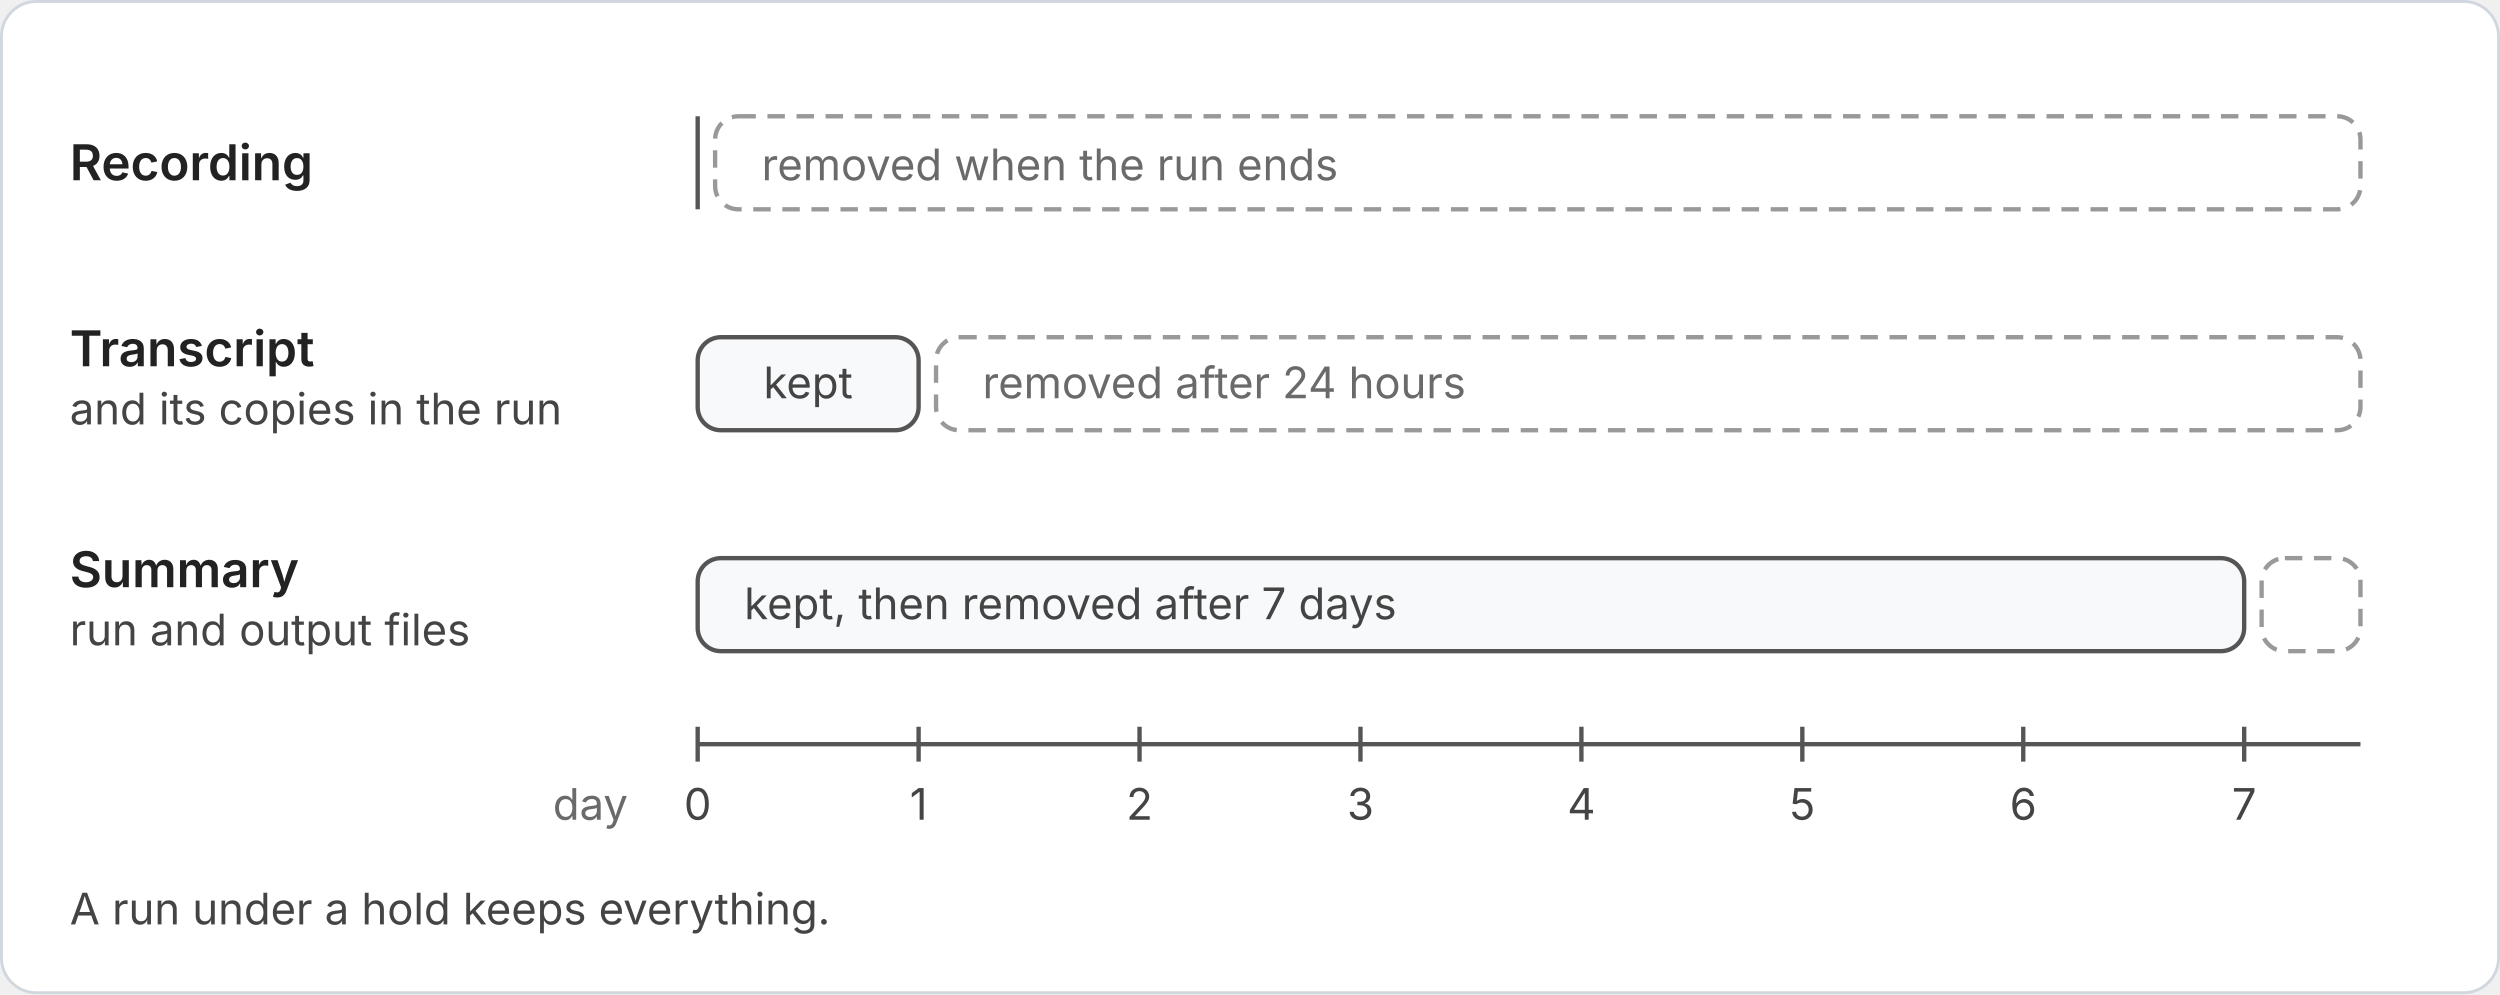
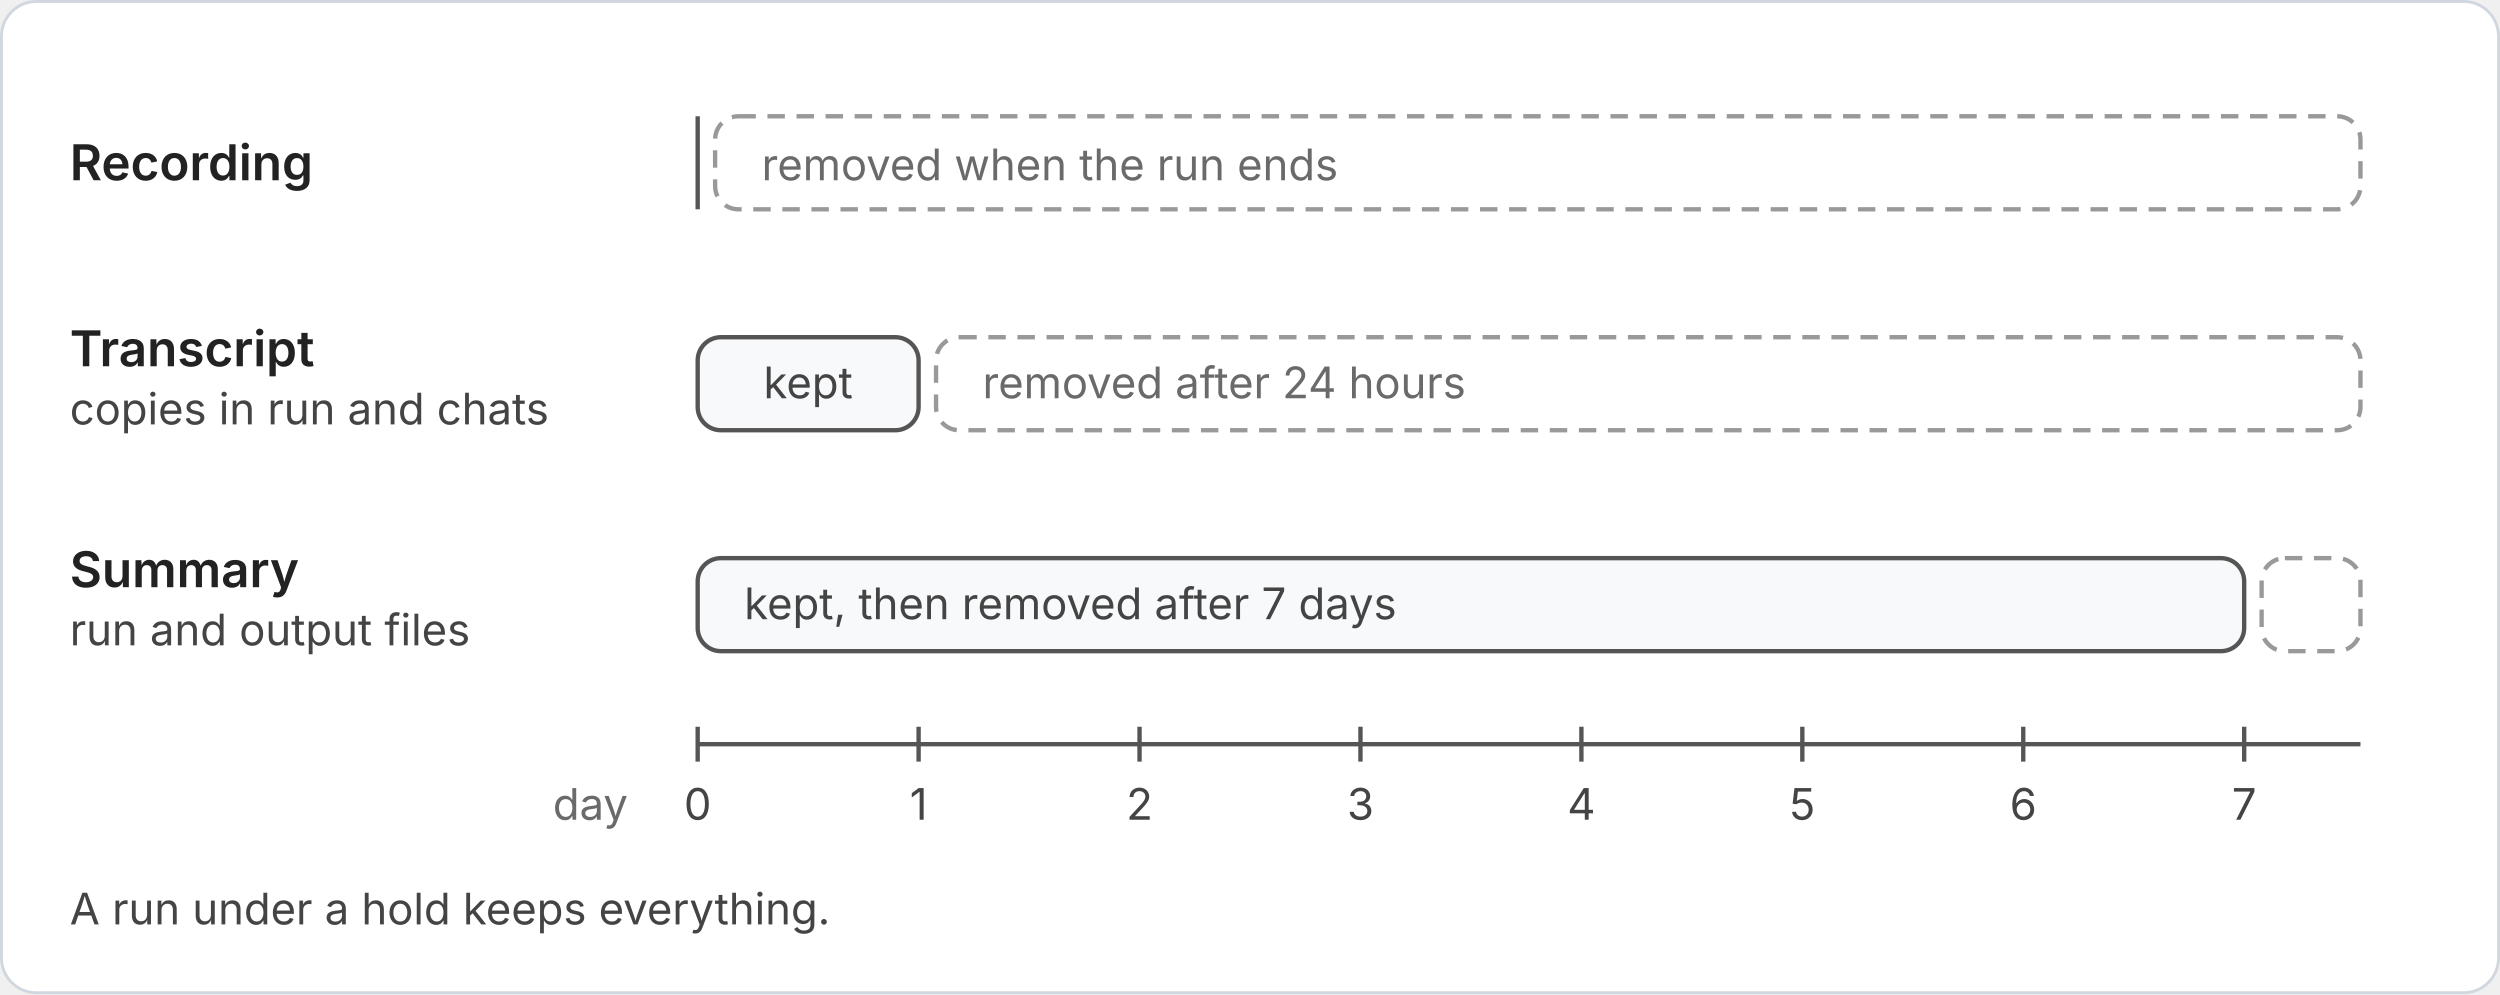
<svg xmlns="http://www.w3.org/2000/svg" width="860" height="342" viewBox="0 0 860 342" role="img" aria-labelledby="t d" style="font-family: Inter, 'Segoe UI', Helvetica, Arial, sans-serif; color-scheme: light dark;">
  <defs>
    <marker id="a" viewBox="0 0 10 10" refX="9" refY="5" markerWidth="8" markerHeight="8" orient="auto-start-reverse">
      <path class="ah" d="M0,0 L10,5 L0,10 z" />
    </marker>
  </defs>
  <style>
    .bg{fill:#ffffff;stroke:#d0d7de;stroke-width:1}
    .lane{fill:none;stroke:#d0d7de;stroke-width:1.5}
    .box{fill:#f8f9fa;stroke:#555;stroke-width:1.5}
    .key{fill:#e3f2fd;stroke:#1565c0;stroke-width:2}
    .ok{fill:#e8f5e9;stroke:#2e7d32;stroke-width:1.5}
    .warn{fill:#fff3e0;stroke:#b26a00;stroke-width:1.5}
    .no{fill:#ffebee;stroke:#c62828;stroke-width:1.5}
    .gone{fill:none;stroke:#999;stroke-width:1.5;stroke-dasharray:6 4}
    .h{fill:#222;font-size:17px;font-weight:600}
    .t{fill:#222;font-size:16px}
    .s{fill:#444;font-size:15px}
    .m{fill:#6a6a6a;font-size:15px}
    .r{fill:#c62828;font-size:15px}
    .pill{fill:#ffffff}
    .edge{stroke:#555;stroke-width:1.5;fill:none;marker-end:url(#a)}
    .back{stroke:#555;stroke-width:1.5;fill:none;stroke-dasharray:6 4;marker-end:url(#a)}
    .line{stroke:#555;stroke-width:1.5;fill:none}
    .cut{stroke:#c62828;stroke-width:2;fill:none}
    .mark{stroke:#b26a00;stroke-width:2;fill:none;stroke-dasharray:6 4}
    .dot,.ah{fill:#555}
    @media (prefers-color-scheme: dark){
      .bg,.pill{fill:#0d1117}
      .bg,.lane{stroke:#30363d}
      .box{fill:#161b22;stroke:#8b949e}
      .key{fill:#0d2a45;stroke:#58a6ff}
      .ok{fill:#0f2a19;stroke:#3fb950}
      .warn{fill:#2b1d07;stroke:#d29922}
      .no{fill:#2d1214;stroke:#f85149}
      .gone{stroke:#6e7681}
      .h,.t{fill:#e6edf3}
      .s{fill:#b8c0ca}
      .m{fill:#8b949e}
      .r{fill:#ff7b72}
      .edge,.back,.line{stroke:#8b949e}
      .cut{stroke:#ff7b72}
      .mark{stroke:#d29922}
      .dot,.ah{fill:#8b949e}
    }
  </style>
  <rect class="bg" x="0.5" y="0.5" width="859" height="341" rx="12" />
  <g transform="translate(0,-24)">
    <text class="h" x="24" y="86">Recording</text>
    <path class="line" d="M240,64 V96" />
    <rect class="gone" x="246" y="64" width="566" height="32" rx="8" />
    <text class="m" x="262" y="86">removed when the run ends</text>
    <text class="h" x="24" y="150">Transcript</text>
-     <text class="s" x="24" y="170">and its copies in the run</text>
+     <text class="s" x="24" y="170">copies in run and chats</text>
    <rect class="box" x="240" y="140" width="76" height="32" rx="8" />
    <text class="s" x="278" y="161" text-anchor="middle">kept</text>
    <rect class="gone" x="322" y="140" width="490" height="32" rx="8" />
    <text class="m" x="338" y="161">removed after 24 hours</text>
    <text class="h" x="24" y="226">Summary</text>
    <text class="s" x="24" y="246">run and output files</text>
    <rect class="box" x="240" y="216" width="532" height="32" rx="8" />
    <text class="s" x="256" y="237">kept, then removed after 7 days</text>
    <rect class="gone" x="778" y="216" width="34" height="32" rx="8" />
    <path class="line" d="M240,280 H812" />
    <path class="line" d="M240,274 V286 M316,274 V286 M392,274 V286 M468,274 V286 M544,274 V286 M620,274 V286 M696,274 V286 M772,274 V286" />
    <text class="m" x="216" y="306" text-anchor="end">day</text>
    <text class="s" x="240" y="306" text-anchor="middle">0</text>
    <text class="s" x="316" y="306" text-anchor="middle">1</text>
    <text class="s" x="392" y="306" text-anchor="middle">2</text>
    <text class="s" x="468" y="306" text-anchor="middle">3</text>
    <text class="s" x="544" y="306" text-anchor="middle">4</text>
    <text class="s" x="620" y="306" text-anchor="middle">5</text>
    <text class="s" x="696" y="306" text-anchor="middle">6</text>
    <text class="s" x="772" y="306" text-anchor="middle">7</text>
    <text class="s" x="24" y="342">A run under a hold keeps everything.</text>
  </g>
</svg>
